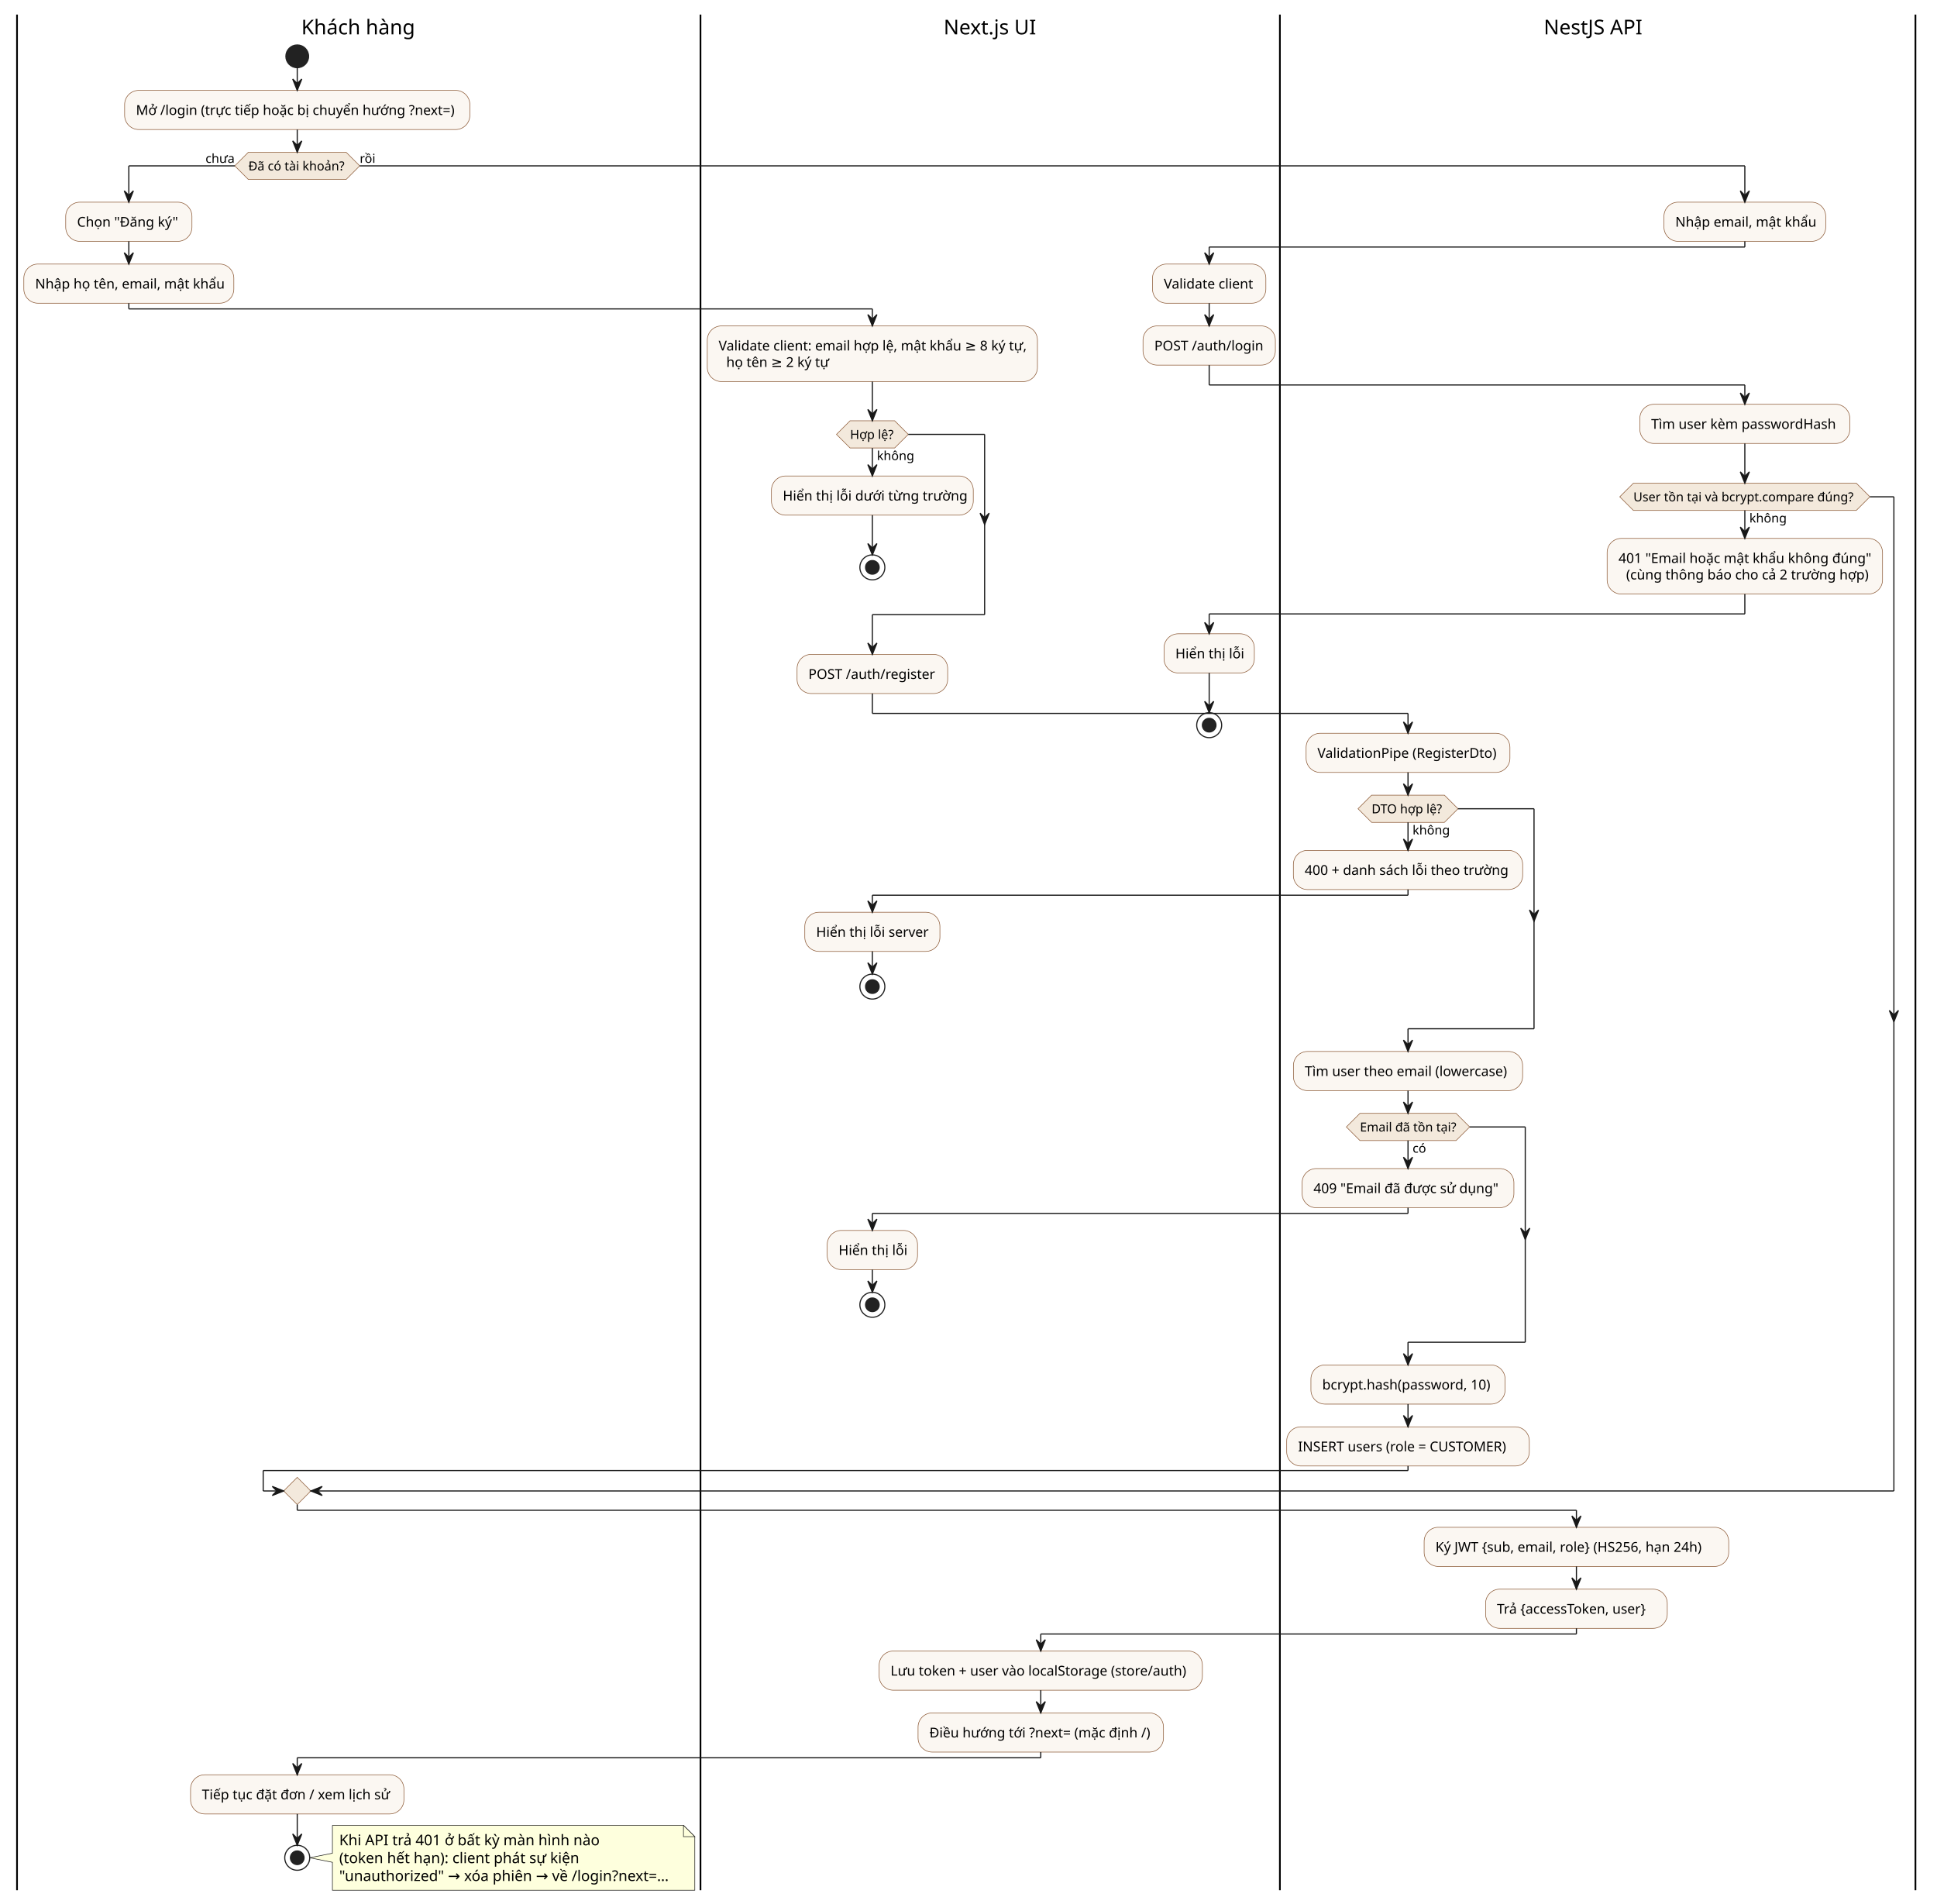
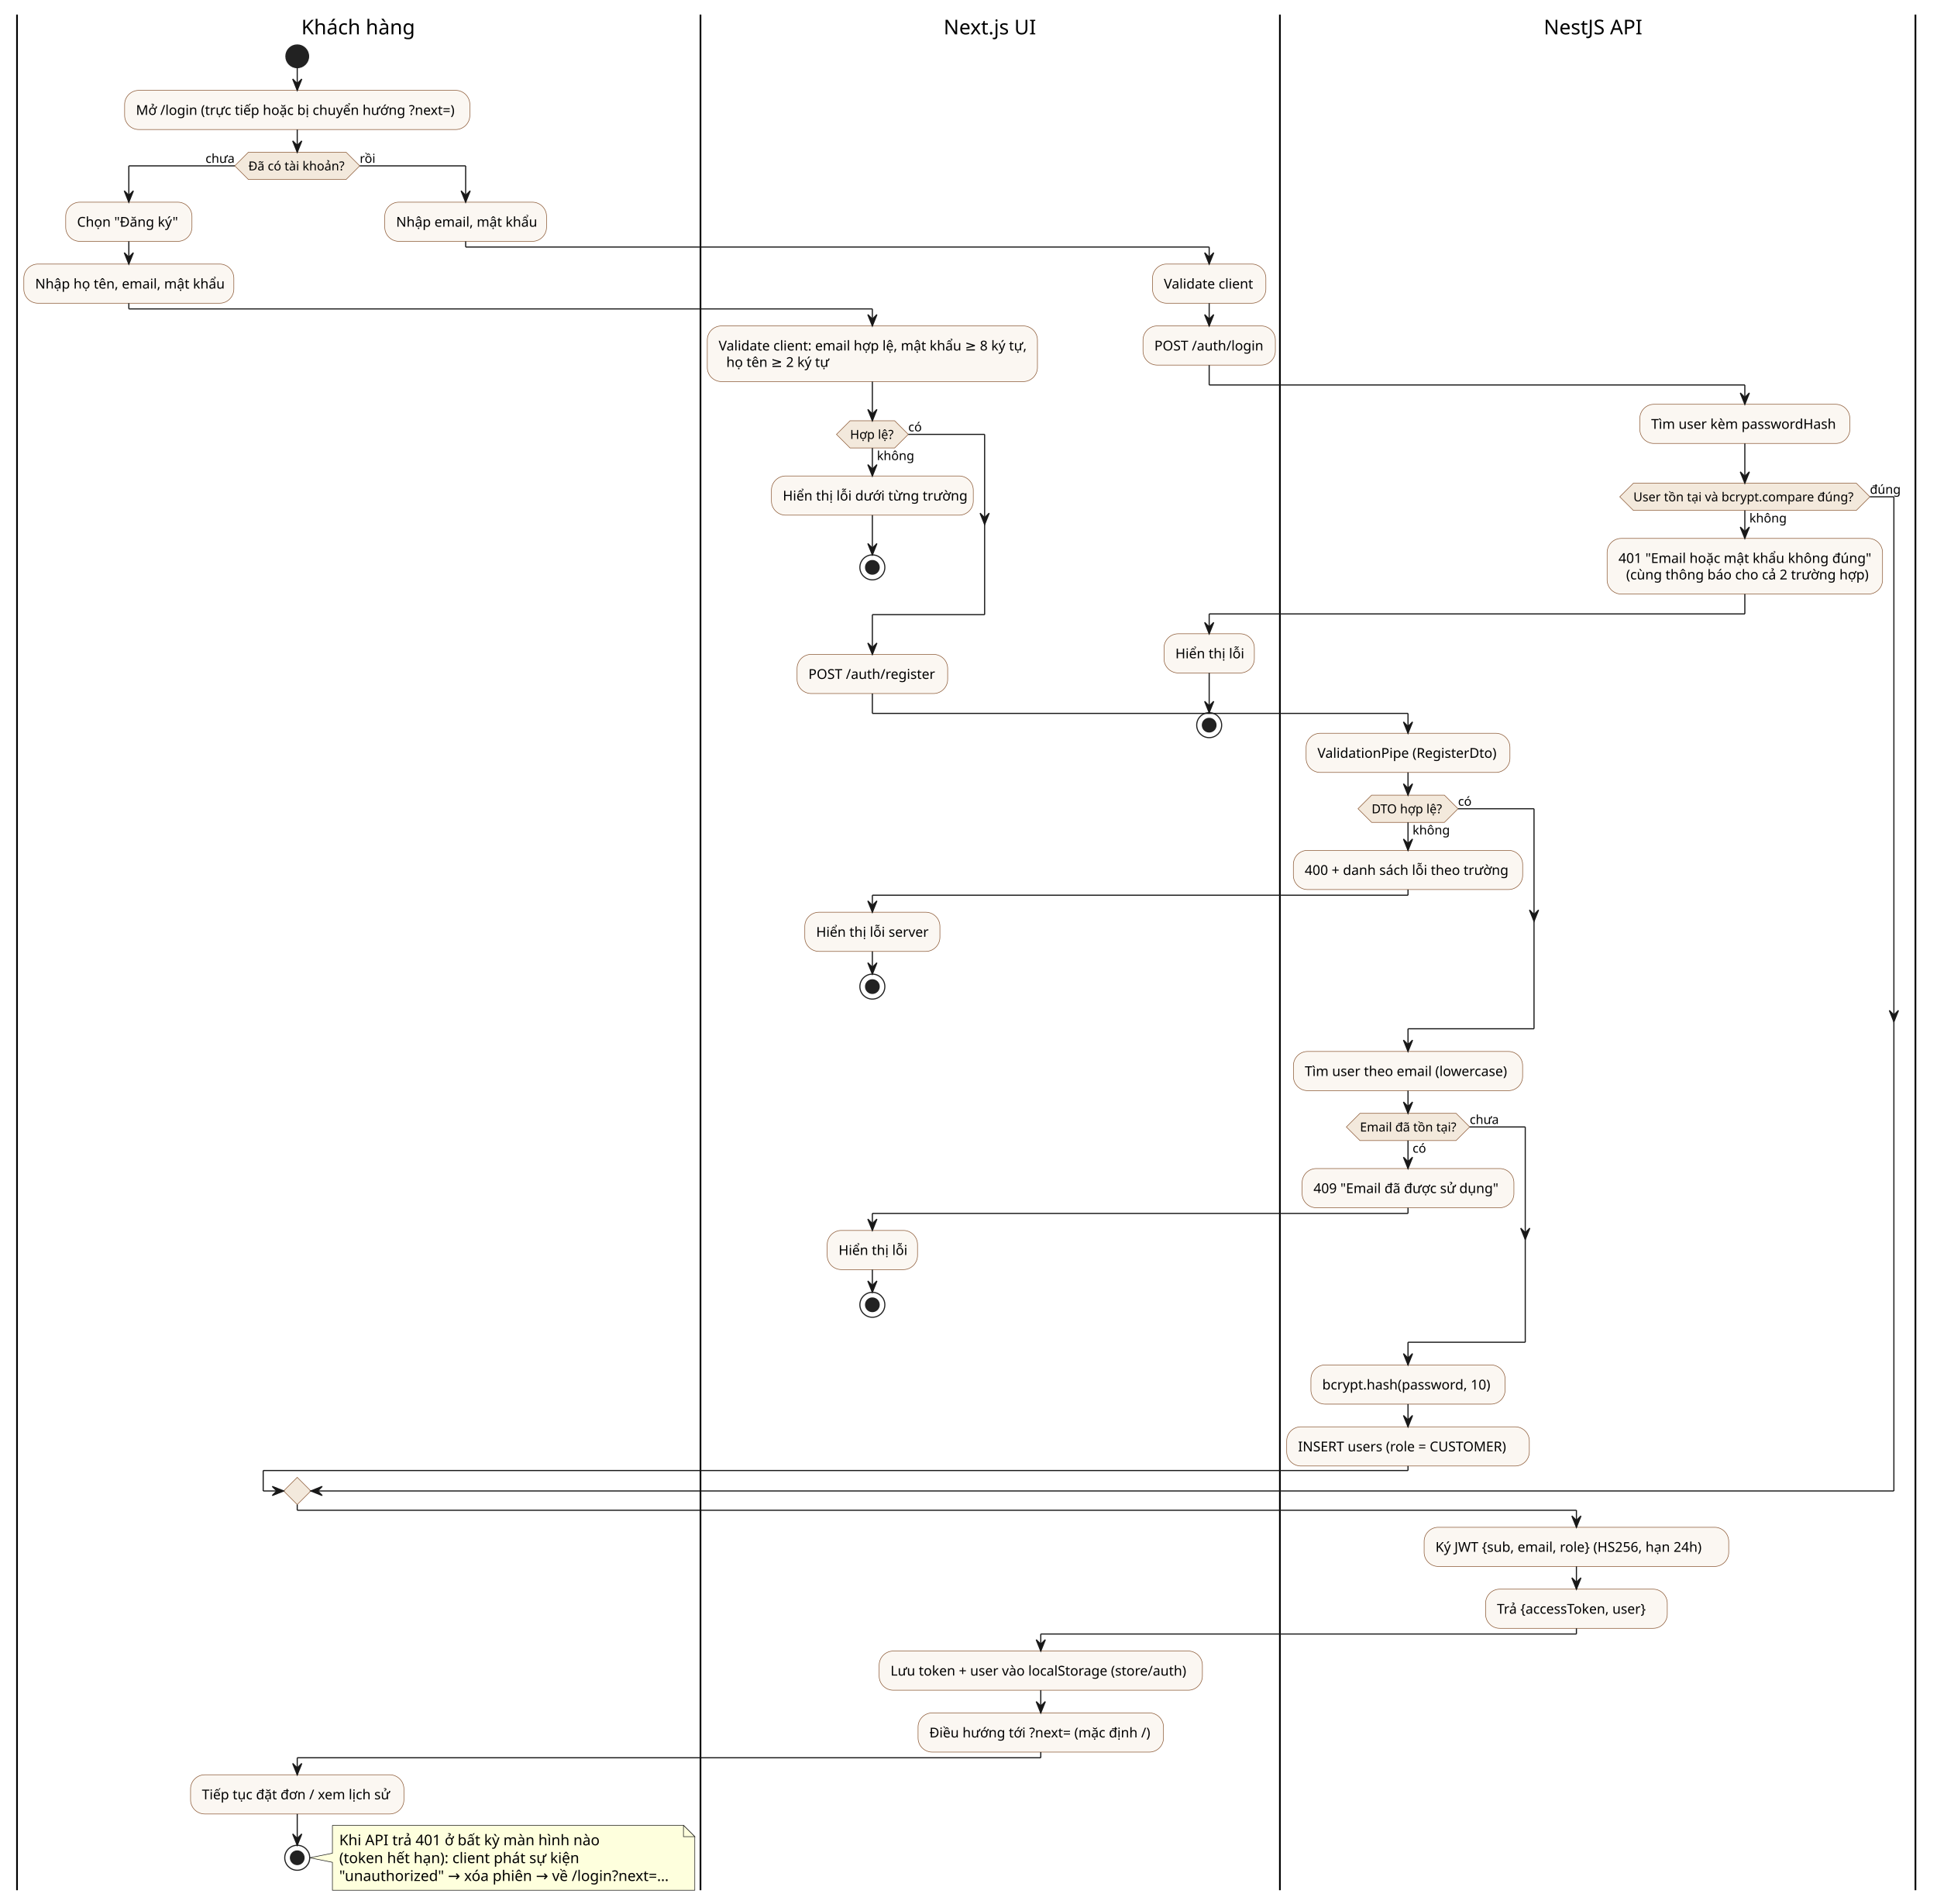
<svg xmlns="http://www.w3.org/2000/svg" contentStyleType="text/css" height="1677px" preserveAspectRatio="none" style="width:1707px;height:1677px;background:#FFFFFF;" version="1.1" viewBox="0 0 1707 1677" width="1707px" zoomAndPan="magnify">
  <defs />
  <g>
    <rect fill="none" height="21.779" style="stroke:none;stroke-width:1.0;" width="1674.536" x="15" y="12.842" />
    <ellipse cx="261.945" cy="49.621" fill="#222222" rx="10" ry="10" style="stroke:#222222;stroke-width:1.0;" />
    <rect fill="#FBF7F2" height="34.52" rx="12.5" ry="12.5" style="stroke:#8A5733;stroke-width:0.5;" width="304.238" x="109.826" y="79.621" />
    <text fill="#000000" font-family="sans-serif" font-size="12" lengthAdjust="spacing" textLength="284.238" x="119.826" y="101.246">Mở /login (trực tiếp hoặc bị chuyển hướng ?next=)</text>
    <polygon fill="#F3E9DC" points="218.869,134.141,305.022,134.141,317.022,146.141,305.022,158.141,218.869,158.141,206.869,146.141,218.869,134.141" style="stroke:#8A5733;stroke-width:0.5;" />
    <text fill="#000000" font-family="sans-serif" font-size="11" lengthAdjust="spacing" textLength="86.152" x="218.869" y="150.142">Đã có tài khoản?</text>
    <text fill="#000000" font-family="sans-serif" font-size="11" lengthAdjust="spacing" textLength="25.781" x="181.088" y="143.487">chưa</text>
    <text fill="#000000" font-family="sans-serif" font-size="11" lengthAdjust="spacing" textLength="13.401" x="317.022" y="143.487">rồi</text>
    <rect fill="#FBF7F2" height="34.52" rx="12.5" ry="12.5" style="stroke:#8A5733;stroke-width:0.5;" width="111.254" x="57.905" y="178.141" />
    <text fill="#000000" font-family="sans-serif" font-size="12" lengthAdjust="spacing" textLength="91.254" x="67.905" y="199.766">Chọn "Đăng ký"</text>
    <rect fill="#FBF7F2" height="34.52" rx="12.5" ry="12.5" style="stroke:#8A5733;stroke-width:0.5;" width="185.065" x="21" y="232.66" />
    <text fill="#000000" font-family="sans-serif" font-size="12" lengthAdjust="spacing" textLength="165.065" x="31" y="254.285">Nhập họ tên, email, mật khẩu</text>
+     <rect fill="#FBF7F2" height="34.52" rx="12.5" ry="12.5" style="stroke:#8A5733;stroke-width:0.5;" width="142.555" x="339.081" y="178.141" />
+     <text fill="#000000" font-family="sans-serif" font-size="12" lengthAdjust="spacing" textLength="122.555" x="349.081" y="199.766">Nhập email, mật khẩu</text>
    <polygon fill="#F3E9DC" points="261.945,1301.707,273.945,1313.707,261.945,1325.707,249.945,1313.707,261.945,1301.707" style="stroke:#8A5733;stroke-width:0.5;" />
    <rect fill="#FBF7F2" height="34.52" rx="12.5" ry="12.5" style="stroke:#8A5733;stroke-width:0.5;" width="188.023" x="167.934" y="1563.786" />
    <text fill="#000000" font-family="sans-serif" font-size="12" lengthAdjust="spacing" textLength="168.023" x="177.934" y="1585.411">Tiếp tục đặt đơn / xem lịch sử</text>
    <path d="M292.945,1608.305 L292.945,1632.899 L272.945,1636.899 L292.945,1640.899 L292.945,1665.494 A0,0 0 0 0 292.945,1665.494 L612.304,1665.494 A0,0 0 0 0 612.304,1665.494 L612.304,1618.305 L602.304,1608.305 L292.945,1608.305 A0,0 0 0 0 292.945,1608.305 " fill="#FEFFDD" style="stroke:#181818;stroke-width:0.5;" />
    <path d="M602.304,1608.305 L602.304,1618.305 L612.304,1618.305 L602.304,1608.305 " fill="#FEFFDD" style="stroke:#181818;stroke-width:0.5;" />
    <text fill="#000000" font-family="sans-serif" font-size="13" lengthAdjust="spacing" textLength="228.63" x="298.945" y="1625.899">Khi API trả 401 ở bất kỳ màn hình nào</text>
    <text fill="#000000" font-family="sans-serif" font-size="13" lengthAdjust="spacing" textLength="212.691" x="298.945" y="1641.628">(token hết hạn): client phát sự kiện</text>
    <text fill="#000000" font-family="sans-serif" font-size="13" lengthAdjust="spacing" textLength="298.359" x="298.945" y="1657.358">"unauthorized" → xóa phiên → về /login?next=…</text>
    <ellipse cx="261.945" cy="1636.899" fill="none" rx="11" ry="11" style="stroke:#222222;stroke-width:1.0;" />
    <ellipse cx="261.945" cy="1636.899" fill="#222222" rx="6" ry="6" style="stroke:#222222;stroke-width:1.0;" />
    <line style="stroke:#000000;stroke-width:1.5;" x1="15" x2="15" y1="12.842" y2="1665.494" />
    <rect fill="#FBF7F2" height="49.039" rx="12.5" ry="12.5" style="stroke:#8A5733;stroke-width:0.5;" width="290.949" x="623.304" y="287.18" />
    <text fill="#000000" font-family="sans-serif" font-size="12" lengthAdjust="spacing" textLength="270.949" x="633.304" y="308.805">Validate client: email hợp lệ, mật khẩu ≥ 8 ký tự,</text>
    <text fill="#000000" font-family="sans-serif" font-size="12" lengthAdjust="spacing" textLength="89.127" x="640.054" y="323.324">họ tên ≥ 2 ký tự</text>
    <rect fill="#FBF7F2" height="34.52" rx="12.5" ry="12.5" style="stroke:#8A5733;stroke-width:0.5;" width="177.869" x="679.844" y="419.393" />
    <text fill="#000000" font-family="sans-serif" font-size="12" lengthAdjust="spacing" textLength="157.869" x="689.844" y="441.018">Hiển thị lỗi dưới từng trường</text>
    <ellipse cx="768.779" cy="499.913" fill="none" rx="11" ry="11" style="stroke:#222222;stroke-width:1.0;" />
    <ellipse cx="768.779" cy="499.913" fill="#222222" rx="6" ry="6" style="stroke:#222222;stroke-width:1.0;" />
    <polygon fill="#F3E9DC" points="749.145,370.738,788.413,370.738,800.413,382.738,788.413,394.738,749.145,394.738,737.145,382.738,749.145,370.738" style="stroke:#8A5733;stroke-width:0.5;" />
    <text fill="#000000" font-family="sans-serif" font-size="11" lengthAdjust="spacing" textLength="32.382" x="772.779" y="405.394">không</text>
    <text fill="#000000" font-family="sans-serif" font-size="11" lengthAdjust="spacing" textLength="39.268" x="749.145" y="386.74">Hợp lệ?</text>
+     <text fill="#000000" font-family="sans-serif" font-size="11" lengthAdjust="spacing" textLength="12.88" x="800.413" y="380.085">có</text>
    <rect fill="#FBF7F2" height="34.52" rx="12.5" ry="12.5" style="stroke:#8A5733;stroke-width:0.5;" width="132.717" x="702.42" y="576.567" />
    <text fill="#000000" font-family="sans-serif" font-size="12" lengthAdjust="spacing" textLength="112.717" x="712.42" y="598.192">POST /auth/register</text>
    <rect fill="#FBF7F2" height="34.52" rx="12.5" ry="12.5" style="stroke:#8A5733;stroke-width:0.5;" width="119.076" x="709.241" y="803.781" />
    <text fill="#000000" font-family="sans-serif" font-size="12" lengthAdjust="spacing" textLength="99.076" x="719.241" y="825.406">Hiển thị lỗi server</text>
    <ellipse cx="768.779" cy="869.3" fill="none" rx="11" ry="11" style="stroke:#222222;stroke-width:1.0;" />
    <ellipse cx="768.779" cy="869.3" fill="#222222" rx="6" ry="6" style="stroke:#222222;stroke-width:1.0;" />
    <rect fill="#FBF7F2" height="34.52" rx="12.5" ry="12.5" style="stroke:#8A5733;stroke-width:0.5;" width="79.596" x="728.981" y="1084.149" />
    <text fill="#000000" font-family="sans-serif" font-size="12" lengthAdjust="spacing" textLength="59.596" x="738.981" y="1105.774">Hiển thị lỗi</text>
    <ellipse cx="768.779" cy="1149.668" fill="none" rx="11" ry="11" style="stroke:#222222;stroke-width:1.0;" />
    <ellipse cx="768.779" cy="1149.668" fill="#222222" rx="6" ry="6" style="stroke:#222222;stroke-width:1.0;" />
    <rect fill="#FBF7F2" height="34.52" rx="12.5" ry="12.5" style="stroke:#8A5733;stroke-width:0.5;" width="99.893" x="1015.659" y="232.66" />
    <text fill="#000000" font-family="sans-serif" font-size="12" lengthAdjust="spacing" textLength="79.893" x="1025.659" y="254.285">Validate client</text>
    <rect fill="#FBF7F2" height="34.52" rx="12.5" ry="12.5" style="stroke:#8A5733;stroke-width:0.5;" width="116.621" x="1007.294" y="287.18" />
    <text fill="#000000" font-family="sans-serif" font-size="12" lengthAdjust="spacing" textLength="96.621" x="1017.294" y="308.805">POST /auth/login</text>
    <rect fill="#FBF7F2" height="34.52" rx="12.5" ry="12.5" style="stroke:#8A5733;stroke-width:0.5;" width="79.596" x="1025.807" y="558.432" />
    <text fill="#000000" font-family="sans-serif" font-size="12" lengthAdjust="spacing" textLength="59.596" x="1035.807" y="580.057">Hiển thị lỗi</text>
    <ellipse cx="1065.605" cy="638.952" fill="none" rx="11" ry="11" style="stroke:#222222;stroke-width:1.0;" />
    <ellipse cx="1065.605" cy="638.952" fill="#222222" rx="6" ry="6" style="stroke:#222222;stroke-width:1.0;" />
    <rect fill="#FBF7F2" height="34.52" rx="12.5" ry="12.5" style="stroke:#8A5733;stroke-width:0.5;" width="284.856" x="774.764" y="1454.747" />
    <text fill="#000000" font-family="sans-serif" font-size="12" lengthAdjust="spacing" textLength="264.856" x="784.764" y="1476.372">Lưu token + user vào localStorage (store/auth)</text>
    <rect fill="#FBF7F2" height="34.52" rx="12.5" ry="12.5" style="stroke:#8A5733;stroke-width:0.5;" width="216.301" x="809.042" y="1509.266" />
    <text fill="#000000" font-family="sans-serif" font-size="12" lengthAdjust="spacing" textLength="196.301" x="819.042" y="1530.891">Điều hướng tới ?next= (mặc định /)</text>
    <line style="stroke:#000000;stroke-width:1.5;" x1="617.304" x2="617.304" y1="12.842" y2="1665.494" />
    <rect fill="#FBF7F2" height="34.52" rx="12.5" ry="12.5" style="stroke:#8A5733;stroke-width:0.5;" width="179.615" x="1151.019" y="646.087" />
    <text fill="#000000" font-family="sans-serif" font-size="12" lengthAdjust="spacing" textLength="159.615" x="1161.019" y="667.712">ValidationPipe (RegisterDto)</text>
    <rect fill="#FBF7F2" height="34.52" rx="12.5" ry="12.5" style="stroke:#8A5733;stroke-width:0.5;" width="202.086" x="1139.784" y="749.261" />
    <text fill="#000000" font-family="sans-serif" font-size="12" lengthAdjust="spacing" textLength="182.086" x="1149.784" y="770.886">400 + danh sách lỗi theo trường</text>
    <polygon fill="#F3E9DC" points="1208.756,700.606,1272.898,700.606,1284.898,712.606,1272.898,724.606,1208.756,724.606,1196.756,712.606,1208.756,700.606" style="stroke:#8A5733;stroke-width:0.5;" />
    <text fill="#000000" font-family="sans-serif" font-size="11" lengthAdjust="spacing" textLength="32.382" x="1244.827" y="735.263">không</text>
    <text fill="#000000" font-family="sans-serif" font-size="11" lengthAdjust="spacing" textLength="64.142" x="1208.756" y="716.608">DTO hợp lệ?</text>
+     <text fill="#000000" font-family="sans-serif" font-size="11" lengthAdjust="spacing" textLength="12.88" x="1284.898" y="709.953">có</text>
    <rect fill="#FBF7F2" height="34.52" rx="12.5" ry="12.5" style="stroke:#8A5733;stroke-width:0.5;" width="201.992" x="1139.831" y="926.455" />
    <text fill="#000000" font-family="sans-serif" font-size="12" lengthAdjust="spacing" textLength="181.992" x="1149.831" y="948.08">Tìm user theo email (lowercase)</text>
    <rect fill="#FBF7F2" height="34.52" rx="12.5" ry="12.5" style="stroke:#8A5733;stroke-width:0.5;" width="186.641" x="1147.506" y="1029.629" />
    <text fill="#000000" font-family="sans-serif" font-size="12" lengthAdjust="spacing" textLength="166.641" x="1157.506" y="1051.254">409 "Email đã được sử dụng"</text>
    <polygon fill="#F3E9DC" points="1198.476,980.975,1283.178,980.975,1295.178,992.975,1283.178,1004.975,1198.476,1004.975,1186.476,992.975,1198.476,980.975" style="stroke:#8A5733;stroke-width:0.5;" />
    <text fill="#000000" font-family="sans-serif" font-size="11" lengthAdjust="spacing" textLength="12.88" x="1244.827" y="1015.631">có</text>
    <text fill="#000000" font-family="sans-serif" font-size="11" lengthAdjust="spacing" textLength="84.702" x="1198.476" y="996.976">Email đã tồn tại?</text>
+     <text fill="#000000" font-family="sans-serif" font-size="11" lengthAdjust="spacing" textLength="25.781" x="1295.178" y="990.321">chưa</text>
    <rect fill="#FBF7F2" height="34.52" rx="12.5" ry="12.5" style="stroke:#8A5733;stroke-width:0.5;" width="171.131" x="1155.261" y="1202.668" />
    <text fill="#000000" font-family="sans-serif" font-size="12" lengthAdjust="spacing" textLength="151.131" x="1165.261" y="1224.293">bcrypt.hash(password, 10)</text>
    <rect fill="#FBF7F2" height="34.52" rx="12.5" ry="12.5" style="stroke:#8A5733;stroke-width:0.5;" width="213.822" x="1133.916" y="1257.188" />
    <text fill="#000000" font-family="sans-serif" font-size="12" lengthAdjust="spacing" textLength="193.822" x="1143.916" y="1278.813">INSERT users (role = CUSTOMER)</text>
-     <rect fill="#FBF7F2" height="34.52" rx="12.5" ry="12.5" style="stroke:#8A5733;stroke-width:0.5;" width="142.555" x="1466.376" y="178.141" />
-     <text fill="#000000" font-family="sans-serif" font-size="12" lengthAdjust="spacing" textLength="122.555" x="1476.376" y="199.766">Nhập email, mật khẩu</text>
    <rect fill="#FBF7F2" height="34.52" rx="12.5" ry="12.5" style="stroke:#8A5733;stroke-width:0.5;" width="185.047" x="1445.129" y="356.219" />
    <text fill="#000000" font-family="sans-serif" font-size="12" lengthAdjust="spacing" textLength="165.047" x="1455.129" y="377.844">Tìm user kèm passwordHash</text>
    <rect fill="#FBF7F2" height="49.039" rx="12.5" ry="12.5" style="stroke:#8A5733;stroke-width:0.5;" width="242.703" x="1416.301" y="474.393" />
    <text fill="#000000" font-family="sans-serif" font-size="12" lengthAdjust="spacing" textLength="222.703" x="1426.301" y="496.018">401 "Email hoặc mật khẩu không đúng"</text>
    <text fill="#000000" font-family="sans-serif" font-size="12" lengthAdjust="spacing" textLength="215.877" x="1433.051" y="510.538">(cùng thông báo cho cả 2 trường hợp)</text>
    <polygon fill="#F3E9DC" points="1439.432,425.738,1635.874,425.738,1647.874,437.738,1635.874,449.738,1439.432,449.738,1427.432,437.738,1439.432,425.738" style="stroke:#8A5733;stroke-width:0.5;" />
    <text fill="#000000" font-family="sans-serif" font-size="11" lengthAdjust="spacing" textLength="32.382" x="1541.653" y="460.394">không</text>
    <text fill="#000000" font-family="sans-serif" font-size="11" lengthAdjust="spacing" textLength="196.442" x="1439.432" y="441.74">User tồn tại và bcrypt.compare đúng?</text>
+     <text fill="#000000" font-family="sans-serif" font-size="11" lengthAdjust="spacing" textLength="26.485" x="1647.874" y="435.085">đúng</text>
    <rect fill="#FBF7F2" height="34.52" rx="12.5" ry="12.5" style="stroke:#8A5733;stroke-width:0.5;" width="268.42" x="1255.03" y="1345.707" />
    <text fill="#000000" font-family="sans-serif" font-size="12" lengthAdjust="spacing" textLength="248.42" x="1265.03" y="1367.332">Ký JWT {sub, email, role} (HS256, hạn 24h)</text>
    <rect fill="#FBF7F2" height="34.52" rx="12.5" ry="12.5" style="stroke:#8A5733;stroke-width:0.5;" width="160.109" x="1309.185" y="1400.227" />
    <text fill="#000000" font-family="sans-serif" font-size="12" lengthAdjust="spacing" textLength="140.109" x="1319.185" y="1421.852">Trả {accessToken, user}</text>
    <line style="stroke:#000000;stroke-width:1.5;" x1="1127.916" x2="1127.916" y1="12.842" y2="1665.494" />
    <line style="stroke:#000000;stroke-width:1.5;" x1="1688.004" x2="1688.004" y1="12.842" y2="1665.494" />
    <line style="stroke:#181818;stroke-width:1.0;" x1="261.945" x2="261.945" y1="59.621" y2="79.621" />
    <polygon fill="#181818" points="257.945,69.621,261.945,79.621,265.945,69.621,261.945,73.621" style="stroke:#181818;stroke-width:1.0;" />
    <line style="stroke:#181818;stroke-width:1.0;" x1="113.532" x2="113.532" y1="212.66" y2="232.66" />
    <polygon fill="#181818" points="109.532,222.66,113.532,232.66,117.532,222.66,113.532,226.66" style="stroke:#181818;stroke-width:1.0;" />
    <line style="stroke:#181818;stroke-width:1.0;" x1="206.869" x2="113.532" y1="146.141" y2="146.141" />
    <line style="stroke:#181818;stroke-width:1.0;" x1="113.532" x2="113.532" y1="146.141" y2="178.141" />
    <polygon fill="#181818" points="109.532,168.141,113.532,178.141,117.532,168.141,113.532,172.141" style="stroke:#181818;stroke-width:1.0;" />
+     <line style="stroke:#181818;stroke-width:1.0;" x1="317.022" x2="410.358" y1="146.141" y2="146.141" />
+     <line style="stroke:#181818;stroke-width:1.0;" x1="410.358" x2="410.358" y1="146.141" y2="178.141" />
+     <polygon fill="#181818" points="406.358,168.141,410.358,178.141,414.358,168.141,410.358,172.141" style="stroke:#181818;stroke-width:1.0;" />
    <line style="stroke:#181818;stroke-width:1.0;" x1="261.945" x2="261.945" y1="114.141" y2="134.141" />
    <polygon fill="#181818" points="257.945,124.141,261.945,134.141,265.945,124.141,261.945,128.141" style="stroke:#181818;stroke-width:1.0;" />
    <line style="stroke:#181818;stroke-width:1.0;" x1="261.945" x2="261.945" y1="1598.305" y2="1625.899" />
    <polygon fill="#181818" points="257.945,1615.899,261.945,1625.899,265.945,1615.899,261.945,1619.899" style="stroke:#181818;stroke-width:1.0;" />
    <line style="stroke:#181818;stroke-width:1.0;" x1="768.779" x2="768.779" y1="453.913" y2="488.913" />
    <polygon fill="#181818" points="764.779,478.913,768.779,488.913,772.779,478.913,768.779,482.913" style="stroke:#181818;stroke-width:1.0;" />
    <line style="stroke:#181818;stroke-width:1.0;" x1="768.779" x2="768.779" y1="394.738" y2="419.393" />
    <polygon fill="#181818" points="764.779,409.393,768.779,419.393,772.779,409.393,768.779,413.393" style="stroke:#181818;stroke-width:1.0;" />
    <line style="stroke:#181818;stroke-width:1.0;" x1="800.413" x2="867.713" y1="382.738" y2="382.738" />
    <polygon fill="#181818" points="863.713,452.153,867.713,462.153,871.713,452.153,867.713,456.153" style="stroke:#181818;stroke-width:1.0;" />
    <line style="stroke:#181818;stroke-width:1.0;" x1="867.713" x2="867.713" y1="382.738" y2="541.567" />
    <line style="stroke:#181818;stroke-width:1.0;" x1="867.713" x2="768.779" y1="541.567" y2="541.567" />
    <line style="stroke:#181818;stroke-width:1.0;" x1="768.779" x2="768.779" y1="541.567" y2="576.567" />
    <polygon fill="#181818" points="764.779,566.567,768.779,576.567,772.779,566.567,768.779,570.567" style="stroke:#181818;stroke-width:1.0;" />
    <line style="stroke:#181818;stroke-width:1.0;" x1="768.779" x2="768.779" y1="336.219" y2="370.738" />
    <polygon fill="#181818" points="764.779,360.738,768.779,370.738,772.779,360.738,768.779,364.738" style="stroke:#181818;stroke-width:1.0;" />
    <line style="stroke:#181818;stroke-width:1.0;" x1="768.779" x2="768.779" y1="838.3" y2="858.3" />
    <polygon fill="#181818" points="764.779,848.3,768.779,858.3,772.779,848.3,768.779,852.3" style="stroke:#181818;stroke-width:1.0;" />
    <line style="stroke:#181818;stroke-width:1.0;" x1="768.779" x2="768.779" y1="1118.668" y2="1138.668" />
    <polygon fill="#181818" points="764.779,1128.668,768.779,1138.668,772.779,1128.668,768.779,1132.668" style="stroke:#181818;stroke-width:1.0;" />
    <line style="stroke:#181818;stroke-width:1.0;" x1="1065.605" x2="1065.605" y1="267.18" y2="287.18" />
    <polygon fill="#181818" points="1061.605,277.18,1065.605,287.18,1069.605,277.18,1065.605,281.18" style="stroke:#181818;stroke-width:1.0;" />
    <line style="stroke:#181818;stroke-width:1.0;" x1="1065.605" x2="1065.605" y1="592.952" y2="627.952" />
    <polygon fill="#181818" points="1061.605,617.952,1065.605,627.952,1069.605,617.952,1065.605,621.952" style="stroke:#181818;stroke-width:1.0;" />
    <line style="stroke:#181818;stroke-width:1.0;" x1="917.192" x2="917.192" y1="1489.266" y2="1509.266" />
    <polygon fill="#181818" points="913.192,1499.266,917.192,1509.266,921.192,1499.266,917.192,1503.266" style="stroke:#181818;stroke-width:1.0;" />
    <line style="stroke:#181818;stroke-width:1.0;" x1="1240.827" x2="1240.827" y1="724.606" y2="749.261" />
    <polygon fill="#181818" points="1236.827,739.261,1240.827,749.261,1244.827,739.261,1240.827,743.261" style="stroke:#181818;stroke-width:1.0;" />
    <line style="stroke:#181818;stroke-width:1.0;" x1="1284.898" x2="1351.87" y1="712.606" y2="712.606" />
    <polygon fill="#181818" points="1347.87,801.781,1351.87,811.781,1355.87,801.781,1351.87,805.781" style="stroke:#181818;stroke-width:1.0;" />
    <line style="stroke:#181818;stroke-width:1.0;" x1="1351.87" x2="1351.87" y1="712.606" y2="906.455" />
    <line style="stroke:#181818;stroke-width:1.0;" x1="1351.87" x2="1240.827" y1="906.455" y2="906.455" />
    <line style="stroke:#181818;stroke-width:1.0;" x1="1240.827" x2="1240.827" y1="906.455" y2="926.455" />
    <polygon fill="#181818" points="1236.827,916.455,1240.827,926.455,1244.827,916.455,1240.827,920.455" style="stroke:#181818;stroke-width:1.0;" />
    <line style="stroke:#181818;stroke-width:1.0;" x1="1240.827" x2="1240.827" y1="680.606" y2="700.606" />
    <polygon fill="#181818" points="1236.827,690.606,1240.827,700.606,1244.827,690.606,1240.827,694.606" style="stroke:#181818;stroke-width:1.0;" />
    <line style="stroke:#181818;stroke-width:1.0;" x1="1240.827" x2="1240.827" y1="1004.975" y2="1029.629" />
    <polygon fill="#181818" points="1236.827,1019.629,1240.827,1029.629,1244.827,1019.629,1240.827,1023.629" style="stroke:#181818;stroke-width:1.0;" />
    <line style="stroke:#181818;stroke-width:1.0;" x1="1295.178" x2="1344.147" y1="992.975" y2="992.975" />
    <polygon fill="#181818" points="1340.147,1082.149,1344.147,1092.149,1348.147,1082.149,1344.147,1086.149" style="stroke:#181818;stroke-width:1.0;" />
    <line style="stroke:#181818;stroke-width:1.0;" x1="1344.147" x2="1344.147" y1="992.975" y2="1182.668" />
    <line style="stroke:#181818;stroke-width:1.0;" x1="1344.147" x2="1240.827" y1="1182.668" y2="1182.668" />
    <line style="stroke:#181818;stroke-width:1.0;" x1="1240.827" x2="1240.827" y1="1182.668" y2="1202.668" />
    <polygon fill="#181818" points="1236.827,1192.668,1240.827,1202.668,1244.827,1192.668,1240.827,1196.668" style="stroke:#181818;stroke-width:1.0;" />
    <line style="stroke:#181818;stroke-width:1.0;" x1="1240.827" x2="1240.827" y1="960.975" y2="980.975" />
    <polygon fill="#181818" points="1236.827,970.975,1240.827,980.975,1244.827,970.975,1240.827,974.975" style="stroke:#181818;stroke-width:1.0;" />
    <line style="stroke:#181818;stroke-width:1.0;" x1="1240.827" x2="1240.827" y1="1237.188" y2="1257.188" />
    <polygon fill="#181818" points="1236.827,1247.188,1240.827,1257.188,1244.827,1247.188,1240.827,1251.188" style="stroke:#181818;stroke-width:1.0;" />
    <line style="stroke:#181818;stroke-width:1.0;" x1="1537.653" x2="1537.653" y1="449.738" y2="474.393" />
    <polygon fill="#181818" points="1533.653,464.393,1537.653,474.393,1541.653,464.393,1537.653,468.393" style="stroke:#181818;stroke-width:1.0;" />
    <line style="stroke:#181818;stroke-width:1.0;" x1="1647.874" x2="1669.004" y1="437.738" y2="437.738" />
    <polygon fill="#181818" points="1665.004,890.3,1669.004,900.3,1673.004,890.3,1669.004,894.3" style="stroke:#181818;stroke-width:1.0;" />
    <line style="stroke:#181818;stroke-width:1.0;" x1="1669.004" x2="1669.004" y1="437.738" y2="1313.707" />
    <line style="stroke:#181818;stroke-width:1.0;" x1="1669.004" x2="273.945" y1="1313.707" y2="1313.707" />
    <polygon fill="#181818" points="283.945,1309.707,273.945,1313.707,283.945,1317.707,279.945,1313.707" style="stroke:#181818;stroke-width:1.0;" />
    <line style="stroke:#181818;stroke-width:1.0;" x1="1537.653" x2="1537.653" y1="390.738" y2="425.738" />
    <polygon fill="#181818" points="1533.653,415.738,1537.653,425.738,1541.653,415.738,1537.653,419.738" style="stroke:#181818;stroke-width:1.0;" />
    <line style="stroke:#181818;stroke-width:1.0;" x1="1389.24" x2="1389.24" y1="1380.227" y2="1400.227" />
    <polygon fill="#181818" points="1385.24,1390.227,1389.24,1400.227,1393.24,1390.227,1389.24,1394.227" style="stroke:#181818;stroke-width:1.0;" />
    <line style="stroke:#181818;stroke-width:1.0;" x1="113.532" x2="113.532" y1="267.18" y2="272.18" />
    <line style="stroke:#181818;stroke-width:1.0;" x1="113.532" x2="768.779" y1="272.18" y2="272.18" />
    <line style="stroke:#181818;stroke-width:1.0;" x1="768.779" x2="768.779" y1="272.18" y2="287.18" />
    <polygon fill="#181818" points="764.779,277.18,768.779,287.18,772.779,277.18,768.779,281.18" style="stroke:#181818;stroke-width:1.0;" />
    <line style="stroke:#181818;stroke-width:1.0;" x1="768.779" x2="768.779" y1="611.087" y2="628.587" />
    <line style="stroke:#181818;stroke-width:1.0;" x1="768.779" x2="1240.827" y1="628.587" y2="628.587" />
    <line style="stroke:#181818;stroke-width:1.0;" x1="1240.827" x2="1240.827" y1="628.587" y2="646.087" />
    <polygon fill="#181818" points="1236.827,636.087,1240.827,646.087,1244.827,636.087,1240.827,640.087" style="stroke:#181818;stroke-width:1.0;" />
    <line style="stroke:#181818;stroke-width:1.0;" x1="1240.827" x2="1240.827" y1="783.781" y2="788.781" />
    <line style="stroke:#181818;stroke-width:1.0;" x1="1240.827" x2="768.779" y1="788.781" y2="788.781" />
    <line style="stroke:#181818;stroke-width:1.0;" x1="768.779" x2="768.779" y1="788.781" y2="803.781" />
    <polygon fill="#181818" points="764.779,793.781,768.779,803.781,772.779,793.781,768.779,797.781" style="stroke:#181818;stroke-width:1.0;" />
    <line style="stroke:#181818;stroke-width:1.0;" x1="1240.827" x2="1240.827" y1="1064.149" y2="1069.149" />
    <line style="stroke:#181818;stroke-width:1.0;" x1="1240.827" x2="768.779" y1="1069.149" y2="1069.149" />
    <line style="stroke:#181818;stroke-width:1.0;" x1="768.779" x2="768.779" y1="1069.149" y2="1084.149" />
    <polygon fill="#181818" points="764.779,1074.149,768.779,1084.149,772.779,1074.149,768.779,1078.149" style="stroke:#181818;stroke-width:1.0;" />
-     <line style="stroke:#181818;stroke-width:1.0;" x1="1537.653" x2="1537.653" y1="212.66" y2="217.66" />
-     <line style="stroke:#181818;stroke-width:1.0;" x1="1537.653" x2="1065.605" y1="217.66" y2="217.66" />
+     <line style="stroke:#181818;stroke-width:1.0;" x1="410.358" x2="410.358" y1="212.66" y2="217.66" />
+     <line style="stroke:#181818;stroke-width:1.0;" x1="410.358" x2="1065.605" y1="217.66" y2="217.66" />
    <line style="stroke:#181818;stroke-width:1.0;" x1="1065.605" x2="1065.605" y1="217.66" y2="232.66" />
    <polygon fill="#181818" points="1061.605,222.66,1065.605,232.66,1069.605,222.66,1065.605,226.66" style="stroke:#181818;stroke-width:1.0;" />
    <line style="stroke:#181818;stroke-width:1.0;" x1="1065.605" x2="1065.605" y1="321.699" y2="339.199" />
    <line style="stroke:#181818;stroke-width:1.0;" x1="1065.605" x2="1537.653" y1="339.199" y2="339.199" />
    <line style="stroke:#181818;stroke-width:1.0;" x1="1537.653" x2="1537.653" y1="339.199" y2="356.219" />
    <polygon fill="#181818" points="1533.653,346.219,1537.653,356.219,1541.653,346.219,1537.653,350.219" style="stroke:#181818;stroke-width:1.0;" />
    <line style="stroke:#181818;stroke-width:1.0;" x1="1537.653" x2="1537.653" y1="523.432" y2="540.932" />
    <line style="stroke:#181818;stroke-width:1.0;" x1="1537.653" x2="1065.605" y1="540.932" y2="540.932" />
    <line style="stroke:#181818;stroke-width:1.0;" x1="1065.605" x2="1065.605" y1="540.932" y2="558.432" />
    <polygon fill="#181818" points="1061.605,548.432,1065.605,558.432,1069.605,548.432,1065.605,552.432" style="stroke:#181818;stroke-width:1.0;" />
-     <line style="stroke:#181818;stroke-width:1.0;" x1="317.022" x2="1537.653" y1="146.141" y2="146.141" />
-     <line style="stroke:#181818;stroke-width:1.0;" x1="1537.653" x2="1537.653" y1="146.141" y2="178.141" />
-     <polygon fill="#181818" points="1533.653,168.141,1537.653,178.141,1541.653,168.141,1537.653,172.141" style="stroke:#181818;stroke-width:1.0;" />
    <line style="stroke:#181818;stroke-width:1.0;" x1="1240.827" x2="1240.827" y1="1291.707" y2="1295.707" />
    <line style="stroke:#181818;stroke-width:1.0;" x1="1240.827" x2="231.945" y1="1295.707" y2="1295.707" />
    <line style="stroke:#181818;stroke-width:1.0;" x1="231.945" x2="231.945" y1="1295.707" y2="1313.707" />
    <line style="stroke:#181818;stroke-width:1.0;" x1="231.945" x2="249.945" y1="1313.707" y2="1313.707" />
    <polygon fill="#181818" points="239.945,1309.707,249.945,1313.707,239.945,1317.707,243.945,1313.707" style="stroke:#181818;stroke-width:1.0;" />
    <line style="stroke:#181818;stroke-width:1.0;" x1="261.945" x2="261.945" y1="1325.707" y2="1330.707" />
    <line style="stroke:#181818;stroke-width:1.0;" x1="261.945" x2="1389.24" y1="1330.707" y2="1330.707" />
    <line style="stroke:#181818;stroke-width:1.0;" x1="1389.24" x2="1389.24" y1="1330.707" y2="1345.707" />
    <polygon fill="#181818" points="1385.24,1335.707,1389.24,1345.707,1393.24,1335.707,1389.24,1339.707" style="stroke:#181818;stroke-width:1.0;" />
    <line style="stroke:#181818;stroke-width:1.0;" x1="1389.24" x2="1389.24" y1="1434.747" y2="1439.747" />
    <line style="stroke:#181818;stroke-width:1.0;" x1="1389.24" x2="917.192" y1="1439.747" y2="1439.747" />
    <line style="stroke:#181818;stroke-width:1.0;" x1="917.192" x2="917.192" y1="1439.747" y2="1454.747" />
    <polygon fill="#181818" points="913.192,1444.747,917.192,1454.747,921.192,1444.747,917.192,1448.747" style="stroke:#181818;stroke-width:1.0;" />
    <line style="stroke:#181818;stroke-width:1.0;" x1="917.192" x2="917.192" y1="1543.786" y2="1548.786" />
    <line style="stroke:#181818;stroke-width:1.0;" x1="917.192" x2="261.945" y1="1548.786" y2="1548.786" />
    <line style="stroke:#181818;stroke-width:1.0;" x1="261.945" x2="261.945" y1="1548.786" y2="1563.786" />
    <polygon fill="#181818" points="257.945,1553.786,261.945,1563.786,265.945,1553.786,261.945,1557.786" style="stroke:#181818;stroke-width:1.0;" />
    <text fill="#000000" font-family="sans-serif" font-size="18" lengthAdjust="spacing" textLength="101.259" x="265.523" y="30.279">Khách hàng</text>
    <text fill="#000000" font-family="sans-serif" font-size="18" lengthAdjust="spacing" textLength="82.107" x="831.556" y="30.279">Next.js UI</text>
    <text fill="#000000" font-family="sans-serif" font-size="18" lengthAdjust="spacing" textLength="95.08" x="1360.42" y="30.279">NestJS API</text>
  </g>
</svg>
